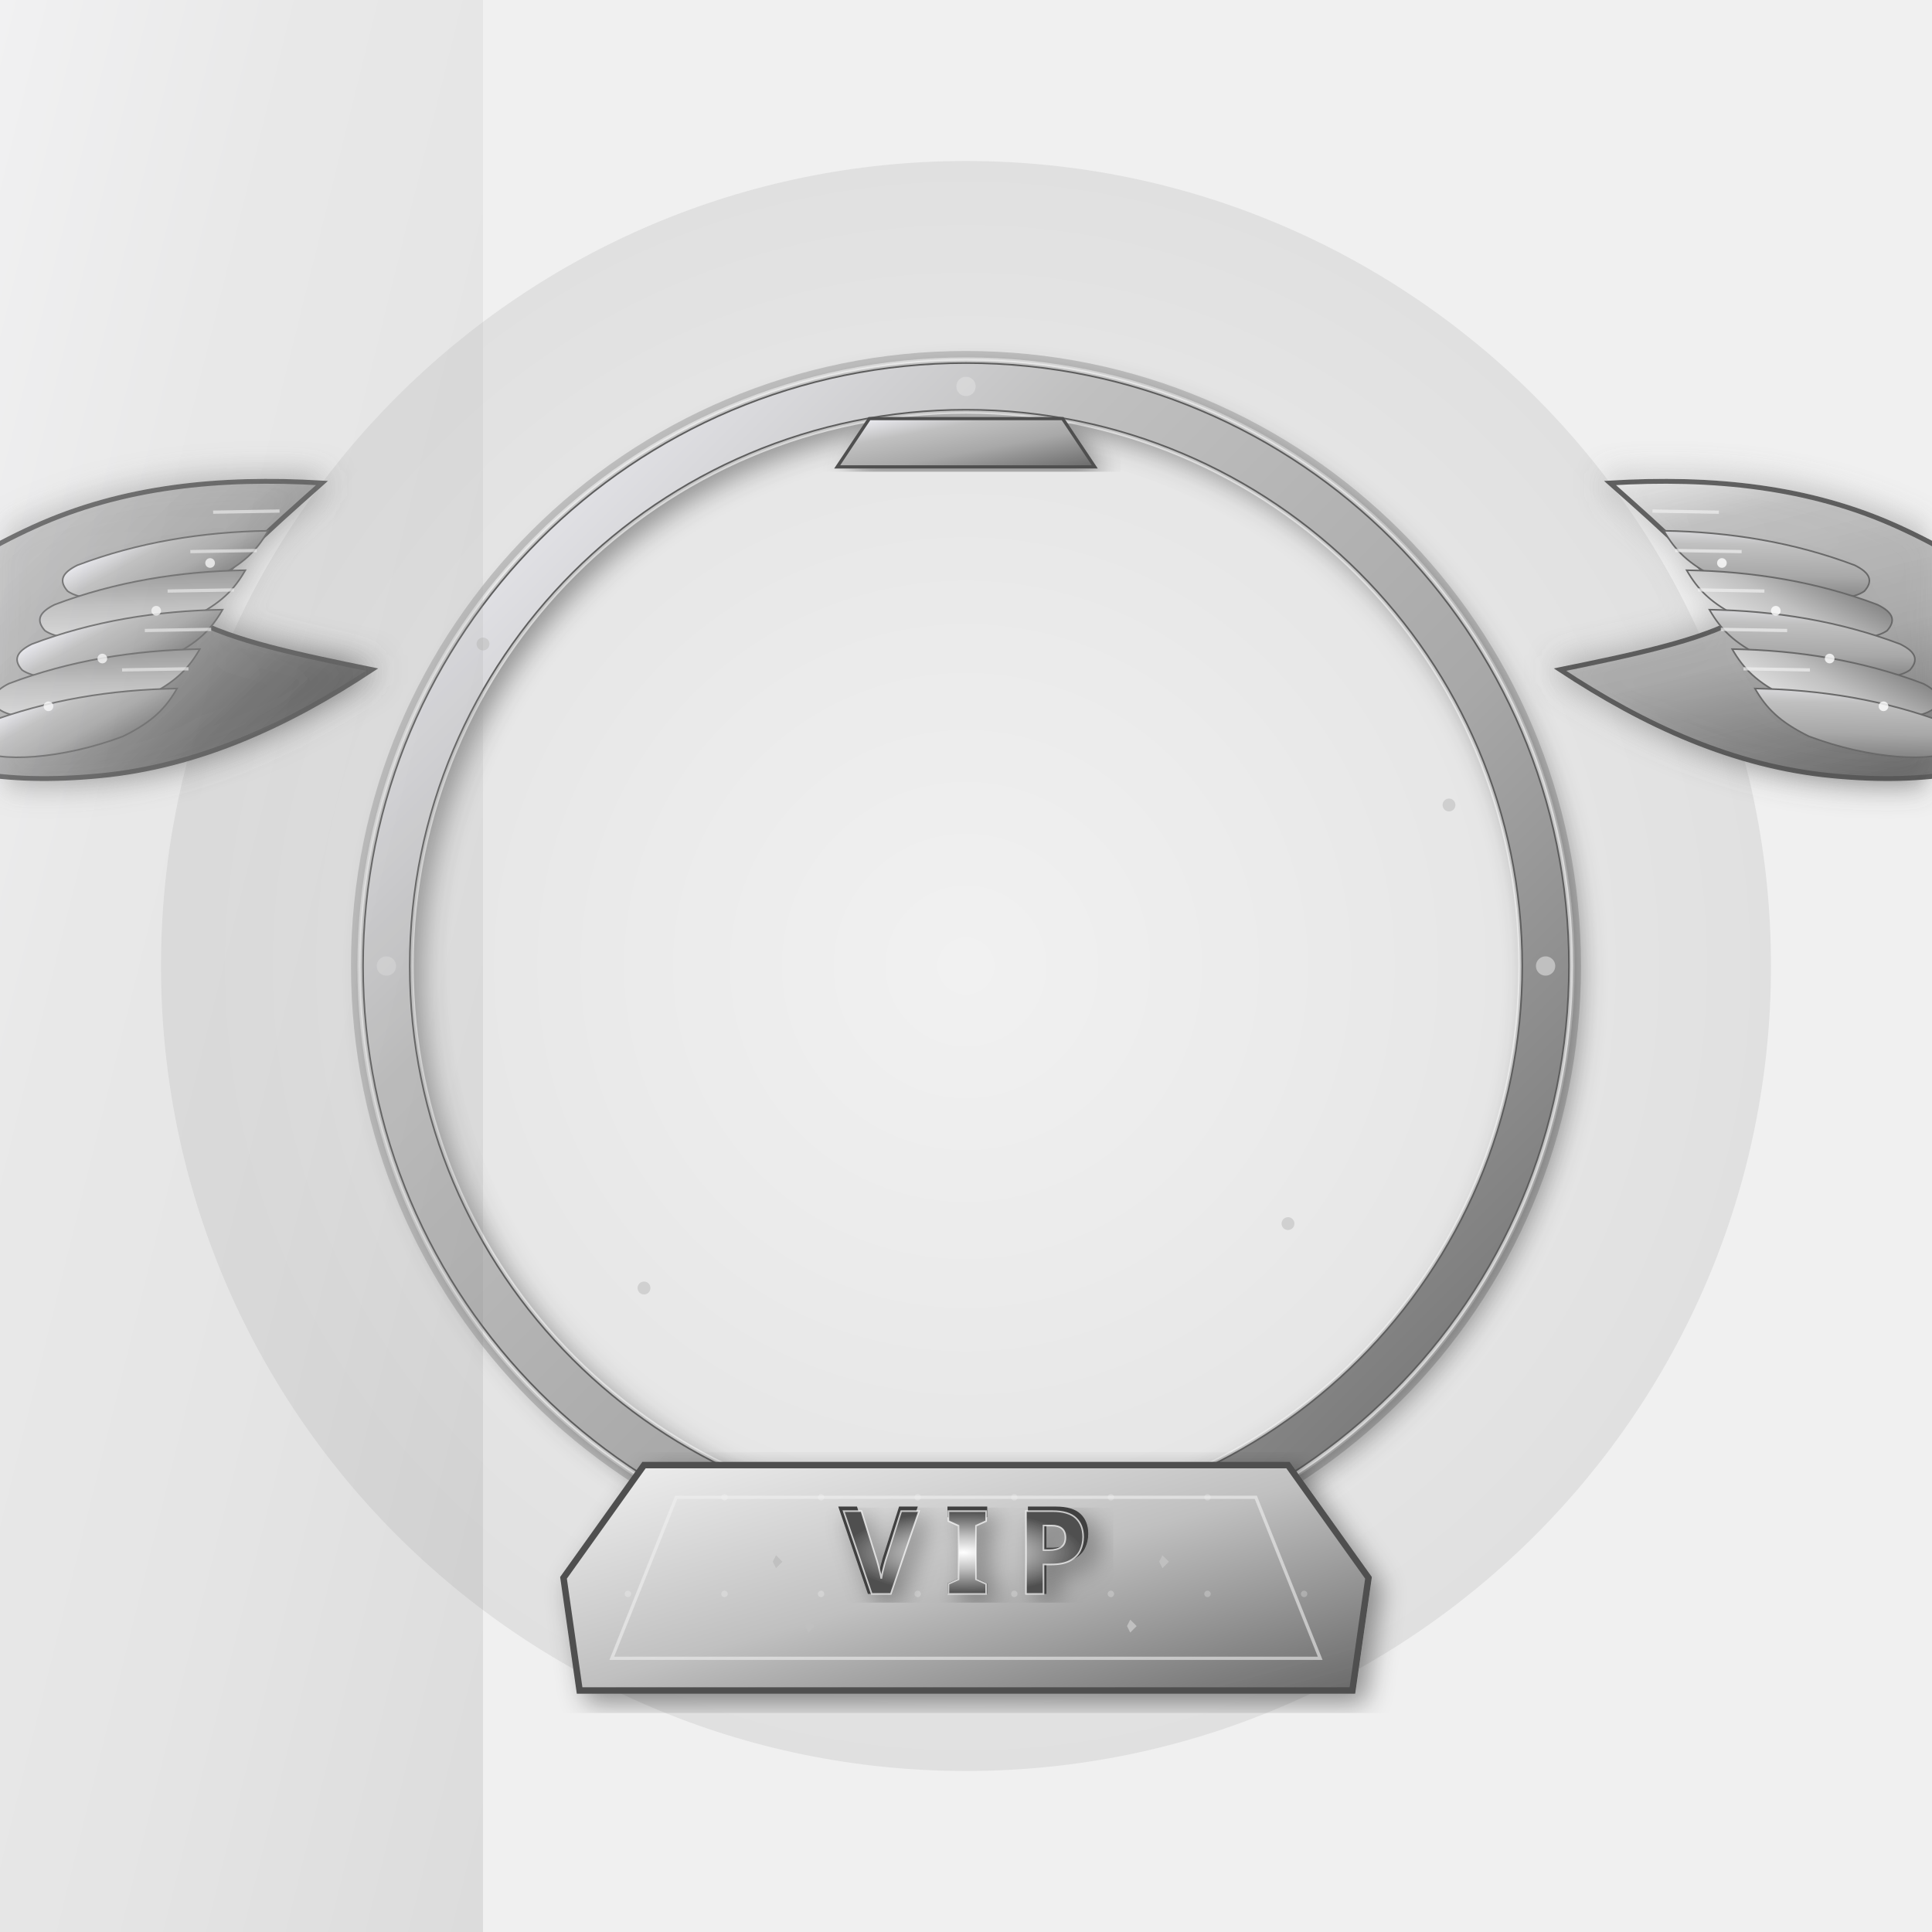
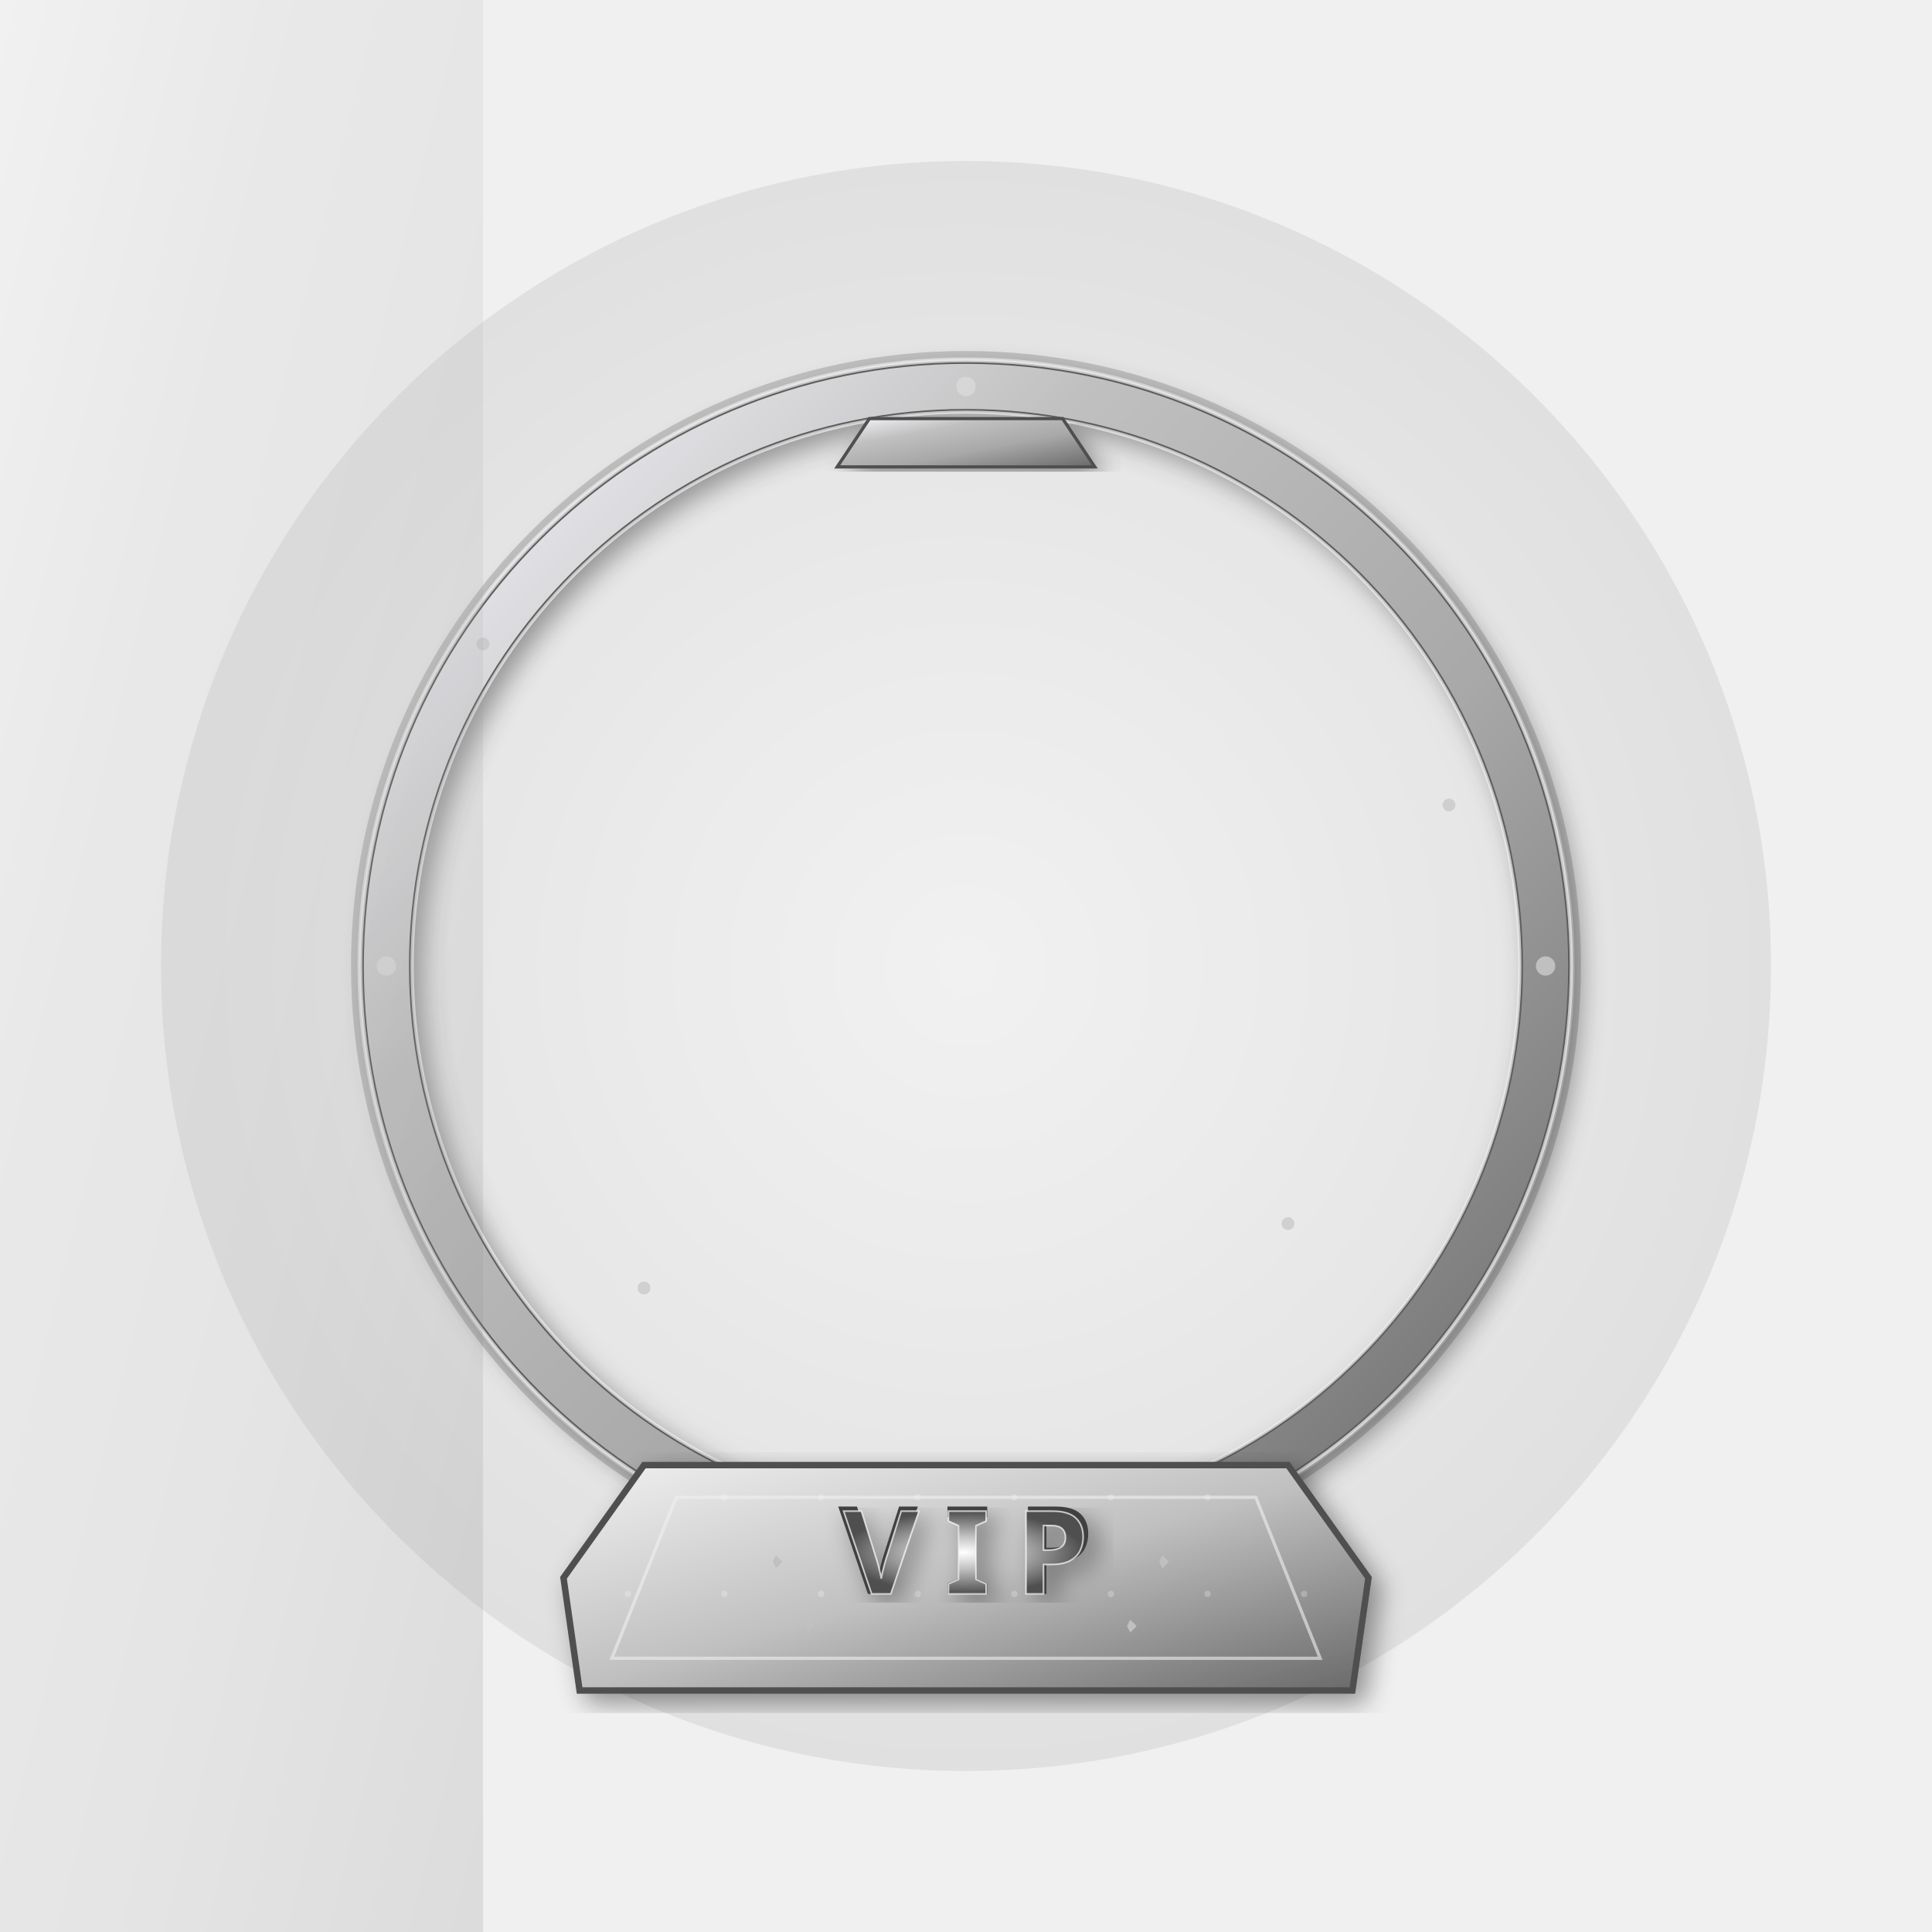
<svg xmlns="http://www.w3.org/2000/svg" width="600" height="600" viewBox="0 0 600 600" fill="none">
  <defs>
    <linearGradient id="silverWingGrad1" x1="0" y1="0" x2="1" y2="1">
      <stop offset="0%" stop-color="#f8f8ff" />
      <stop offset="30%" stop-color="#c0c0c0" />
      <stop offset="60%" stop-color="#a8a8a8" />
      <stop offset="100%" stop-color="#696969" />
    </linearGradient>
    <linearGradient id="silverWingGrad2" x1="0" y1="1" x2="1" y2="0">
      <stop offset="0%" stop-color="#e8e8e8" />
      <stop offset="50%" stop-color="#c0c0c0" />
      <stop offset="100%" stop-color="#808080" />
    </linearGradient>
    <radialGradient id="silverRadialWing" cx="50%" cy="50%" r="50%">
      <stop offset="0%" stop-color="#ffffff" />
      <stop offset="40%" stop-color="#c0c0c0" />
      <stop offset="100%" stop-color="#4f4f4f" />
    </radialGradient>
    <linearGradient id="ringSilverGrad" x1="0" y1="0" x2="1" y2="1">
      <stop offset="0%" stop-color="#e8e8e8" />
      <stop offset="50%" stop-color="#c0c0c0" />
      <stop offset="100%" stop-color="#696969" />
    </linearGradient>
    <linearGradient id="gemGrad" x1="0" y1="0" x2="0" y2="1">
      <stop offset="0%" stop-color="#87ceeb" />
      <stop offset="50%" stop-color="#4682b4" />
      <stop offset="100%" stop-color="#191970" />
    </linearGradient>
    <linearGradient id="bannerSilverGrad" x1="0" y1="0" x2="1" y2="1">
      <stop offset="0%" stop-color="#f0f0f0" />
      <stop offset="50%" stop-color="#c0c0c0" />
      <stop offset="100%" stop-color="#696969" />
    </linearGradient>
    <filter id="silverGlow">
      <feGaussianBlur stdDeviation="5" result="coloredBlur" />
      <feMerge>
        <feMergeNode in="coloredBlur" />
        <feMergeNode in="SourceGraphic" />
      </feMerge>
    </filter>
    <filter id="dropShadow">
      <feDropShadow dx="3" dy="3" stdDeviation="4" flood-opacity="0.4" />
    </filter>
    <filter id="innerGlow">
      <feFlood flood-color="#c0c0c0" flood-opacity="0.5" />
      <feComposite in2="SourceAlpha" operator="out" />
      <feGaussianBlur stdDeviation="3" />
      <feComposite operator="atop" in2="SourceGraphic" />
    </filter>
    <pattern id="sparkle" x="0" y="0" width="30" height="30" patternUnits="userSpaceOnUse">
      <circle cx="15" cy="15" r="1" fill="#ffffff" opacity="0.8">
        <animate attributeName="r" values="1;3;1" dur="2s" repeatCount="indefinite" />
      </circle>
    </pattern>
    <linearGradient id="featherGrad" x1="0" y1="0" x2="1" y2="1">
      <stop offset="0%" stop-color="#ffffff" />
      <stop offset="20%" stop-color="#c0c0c0" />
      <stop offset="50%" stop-color="#a8a8a8" />
      <stop offset="80%" stop-color="#696969" />
      <stop offset="100%" stop-color="#4f4f4f" />
    </linearGradient>
  </defs>
  <ellipse cx="300" cy="300" rx="250" ry="250" fill="url(#silverRadialWing)" opacity="0.1" />
  <circle cx="300" cy="300" r="190" fill="none" stroke="#696969" stroke-width="2" opacity="0.3" />
  <circle cx="300" cy="300" r="180" fill="none" stroke="#4f4f4f" stroke-width="16" filter="url(#dropShadow)" opacity="0.9" />
  <circle cx="300" cy="300" r="180" fill="none" stroke="url(#silverWingGrad1)" stroke-width="14" />
  <circle cx="300" cy="300" r="172" fill="none" stroke="#f0f0f0" stroke-width="1" opacity="0.7" />
  <circle cx="300" cy="300" r="188" fill="none" stroke="#f0f0f0" stroke-width="1" opacity="0.7" />
  <g opacity="0.6">
    <circle cx="300" cy="120" r="3" fill="#e0e0e0" />
    <circle cx="300" cy="480" r="3" fill="#e0e0e0" />
    <circle cx="120" cy="300" r="3" fill="#e0e0e0" />
    <circle cx="480" cy="300" r="3" fill="#e0e0e0" />
  </g>
  <path d="M270 130 L330 130 L340 145 L260 145 Z" fill="url(#silverWingGrad1)" stroke="#4f4f4f" stroke-width="1" filter="url(#dropShadow)" />
-   <g transform="translate(100,150)" filter="url(#silverGlow)">
-     <g transform="rotate(-15)">
-       <path d="M 0,0 C -30,-10 -60,-15 -90,-10 C -120,-5 -140,5 -150,20 C -155,28 -155,35 -150,42                       C -140,55 -120,65 -90,70 C -60,75 -30,70 0,60                       C -20,50 -40,40 -50,30 C -40,20 -20,10 0,0 Z" fill="url(#featherGrad)" stroke="#4f4f4f" stroke-width="1.5" opacity="0.9" />
-       <path d="M -20,10 C -40,5 -60,3 -80,5 C -85,6 -87,8 -85,12 C -80,18 -60,22 -40,20 C -30,18 -25,15 -20,10 Z" fill="url(#silverWingGrad1)" stroke="#696969" stroke-width="0.5" />
-       <path d="M -30,20 C -50,15 -70,13 -90,15 C -95,16 -97,18 -95,22 C -90,28 -70,32 -50,30 C -40,28 -35,25 -30,20 Z" fill="url(#silverWingGrad2)" stroke="#696969" stroke-width="0.5" />
-       <path d="M -40,30 C -60,25 -80,23 -100,25 C -105,26 -107,28 -105,32 C -100,38 -80,42 -60,40 C -50,38 -45,35 -40,30 Z" fill="url(#silverWingGrad1)" stroke="#696969" stroke-width="0.5" />
-       <path d="M -50,40 C -70,35 -90,33 -110,35 C -115,36 -117,38 -115,42 C -110,48 -90,52 -70,50 C -60,48 -55,45 -50,40 Z" fill="url(#silverWingGrad2)" stroke="#696969" stroke-width="0.5" />
-       <path d="M -60,50 C -80,45 -100,43 -120,45 C -125,46 -127,48 -125,52 C -120,58 -100,62 -80,60 C -70,58 -65,55 -60,50 Z" fill="url(#silverWingGrad1)" stroke="#696969" stroke-width="0.5" />
-       <g opacity="0.7">
-         <path d="M -15,5 L -35,0" stroke="#f0f0f0" stroke-width="1" />
-         <path d="M -25,15 L -45,10" stroke="#f0f0f0" stroke-width="1" />
-         <path d="M -35,25 L -55,20" stroke="#f0f0f0" stroke-width="1" />
-         <path d="M -45,35 L -65,30" stroke="#f0f0f0" stroke-width="1" />
-         <path d="M -55,45 L -75,40" stroke="#f0f0f0" stroke-width="1" />
-       </g>
-       <circle cx="-40" cy="15" r="1.5" fill="#ffffff" opacity="0.8" />
-       <circle cx="-60" cy="25" r="1.5" fill="#ffffff" opacity="0.8" />
-       <circle cx="-80" cy="35" r="1.5" fill="#ffffff" opacity="0.8" />
-       <circle cx="-100" cy="45" r="1.5" fill="#ffffff" opacity="0.8" />
-       <animateTransform attributeName="transform" attributeType="XML" type="rotate" values="-15;-5;-15" dur="4s" repeatCount="indefinite" />
-     </g>
-   </g>
-   <g transform="translate(500,150)" filter="url(#silverGlow)">
-     <g transform="rotate(15)">
-       <path d="M 0,0 C 30,-10 60,-15 90,-10 C 120,-5 140,5 150,20 C 155,28 155,35 150,42                       C 140,55 120,65 90,70 C 60,75 30,70 0,60                       C 20,50 40,40 50,30 C 40,20 20,10 0,0 Z" fill="url(#featherGrad)" stroke="#4f4f4f" stroke-width="1.5" opacity="0.9" />
-       <path d="M 20,10 C 40,5 60,3 80,5 C 85,6 87,8 85,12 C 80,18 60,22 40,20 C 30,18 25,15 20,10 Z" fill="url(#silverWingGrad1)" stroke="#696969" stroke-width="0.5" />
-       <path d="M 30,20 C 50,15 70,13 90,15 C 95,16 97,18 95,22 C 90,28 70,32 50,30 C 40,28 35,25 30,20 Z" fill="url(#silverWingGrad2)" stroke="#696969" stroke-width="0.5" />
-       <path d="M 40,30 C 60,25 80,23 100,25 C 105,26 107,28 105,32 C 100,38 80,42 60,40 C 50,38 45,35 40,30 Z" fill="url(#silverWingGrad1)" stroke="#696969" stroke-width="0.5" />
-       <path d="M 50,40 C 70,35 90,33 110,35 C 115,36 117,38 115,42 C 110,48 90,52 70,50 C 60,48 55,45 50,40 Z" fill="url(#silverWingGrad2)" stroke="#696969" stroke-width="0.5" />
-       <path d="M 60,50 C 80,45 100,43 120,45 C 125,46 127,48 125,52 C 120,58 100,62 80,60 C 70,58 65,55 60,50 Z" fill="url(#silverWingGrad1)" stroke="#696969" stroke-width="0.5" />
-       <g opacity="0.7">
-         <path d="M 15,5 L 35,0" stroke="#f0f0f0" stroke-width="1" />
-         <path d="M 25,15 L 45,10" stroke="#f0f0f0" stroke-width="1" />
-         <path d="M 35,25 L 55,20" stroke="#f0f0f0" stroke-width="1" />
-         <path d="M 45,35 L 65,30" stroke="#f0f0f0" stroke-width="1" />
-         <path d="M 55,45 L 75,40" stroke="#f0f0f0" stroke-width="1" />
-       </g>
-       <circle cx="40" cy="15" r="1.5" fill="#ffffff" opacity="0.8" />
-       <circle cx="60" cy="25" r="1.5" fill="#ffffff" opacity="0.8" />
-       <circle cx="80" cy="35" r="1.5" fill="#ffffff" opacity="0.8" />
-       <circle cx="100" cy="45" r="1.5" fill="#ffffff" opacity="0.8" />
-       <animateTransform attributeName="transform" attributeType="XML" type="rotate" values="15;5;15" dur="4s" repeatCount="indefinite" />
-     </g>
-   </g>
  <g filter="url(#dropShadow)">
    <path d="M200,455 L400,455 L425,490 L420,525 L180,525 L175,490 Z" fill="url(#bannerSilverGrad)" stroke="#4f4f4f" stroke-width="2" />
    <path d="M205,460 L395,460 L415,520 L185,520 Z" fill="url(#sparkle)" opacity="0.3" />
    <path d="M210,465 L390,465 L410,515 L190,515 Z" fill="none" stroke="#f0f0f0" stroke-width="1" opacity="0.6" />
    <text x="300" y="495" text-anchor="middle" fill="#404040" font-size="38" font-family="Arial Black" font-weight="bold" letter-spacing="8" filter="url(#dropShadow)">VIP</text>
    <text x="300" y="495" text-anchor="middle" fill="url(#silverRadialWing)" font-size="36" font-family="Arial Black" font-weight="bold" letter-spacing="8">VIP</text>
    <text x="300" y="495" text-anchor="middle" fill="none" stroke="#ffffff" stroke-width="0.5" font-size="36" font-family="Arial Black" font-weight="bold" letter-spacing="8" opacity="0.7">VIP</text>
    <g fill="#c0c0c0">
      <path d="M 240,485 L241,487 L243,485 L241,483 Z" />
      <path d="M 360,485 L361,487 L363,485 L361,483 Z" />
      <path d="M 250,505 L251,507 L253,505 L251,503 Z" />
      <path d="M 350,505 L351,507 L353,505 L351,503 Z" />
    </g>
  </g>
  <g opacity="0.6">
    <circle cx="150" cy="200" r="2" fill="#c0c0c0">
      <animate attributeName="cy" values="200;150;200" dur="3s" repeatCount="indefinite" />
      <animate attributeName="opacity" values="0;1;0" dur="3s" repeatCount="indefinite" />
    </circle>
    <circle cx="450" cy="250" r="2" fill="#c0c0c0">
      <animate attributeName="cy" values="250;200;250" dur="3.5s" repeatCount="indefinite" />
      <animate attributeName="opacity" values="0;1;0" dur="3.5s" repeatCount="indefinite" />
    </circle>
    <circle cx="200" cy="400" r="2" fill="#c0c0c0">
      <animate attributeName="cy" values="400;350;400" dur="4s" repeatCount="indefinite" />
      <animate attributeName="opacity" values="0;1;0" dur="4s" repeatCount="indefinite" />
    </circle>
    <circle cx="400" cy="380" r="2" fill="#c0c0c0">
      <animate attributeName="cy" values="380;330;380" dur="3.2s" repeatCount="indefinite" />
      <animate attributeName="opacity" values="0;1;0" dur="3.2s" repeatCount="indefinite" />
    </circle>
  </g>
  <rect x="0" y="0" width="150" height="600" fill="url(#silverWingGrad1)" opacity="0.15">
    <animateTransform attributeName="transform" type="translate" from="-150 0" to="750 0" dur="4s" repeatCount="indefinite" />
  </rect>
</svg>
